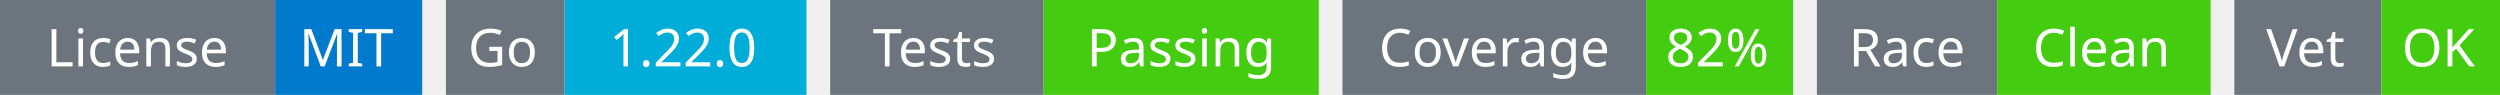
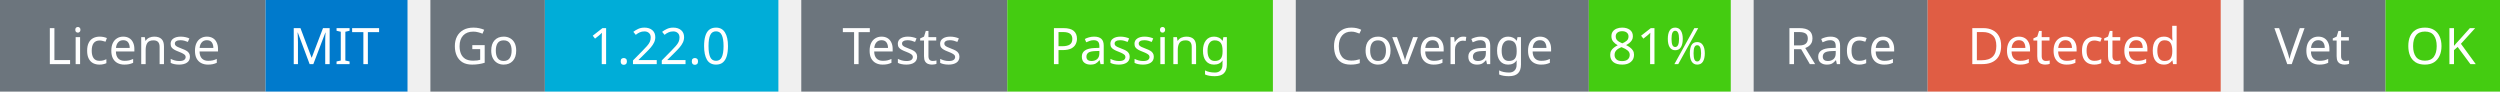
- <svg xmlns="http://www.w3.org/2000/svg" width="527" height="20" viewBox="0 0 527 20">
+ <svg xmlns="http://www.w3.org/2000/svg" width="546" height="20" viewBox="0 0 546 20">
  <g transform="translate(0, 0)">
    <rect x="0" y="0" width="58" height="20" fill="#6c757d" />
    <rect x="58" y="0" width="31" height="20" fill="#007acc" />
    <text x="29" y="14" text-anchor="middle" font-family="sans-serif" font-size="11" fill="white">License</text>
    <text x="73" y="14" text-anchor="middle" font-family="sans-serif" font-size="11" fill="white">MIT</text>
  </g>
  <g transform="translate(94, 0)">
    <rect x="0" y="0" width="25" height="20" fill="#6c757d" />
    <rect x="25" y="0" width="51" height="20" fill="#00ADD8" />
    <text x="12" y="14" text-anchor="middle" font-family="sans-serif" font-size="11" fill="white">Go</text>
    <text x="50" y="14" text-anchor="middle" font-family="sans-serif" font-size="11" fill="white">1.22.0</text>
  </g>
  <g transform="translate(175, 0)">
    <rect x="0" y="0" width="45" height="20" fill="#6c757d" />
    <rect x="45" y="0" width="58" height="20" fill="#4c1" />
    <text x="22" y="14" text-anchor="middle" font-family="sans-serif" font-size="11" fill="white">Tests</text>
    <text x="74" y="14" text-anchor="middle" font-family="sans-serif" font-size="11" fill="white">Passing</text>
  </g>
  <g transform="translate(283, 0)">
    <rect x="0" y="0" width="64" height="20" fill="#6c757d" />
    <rect x="64" y="0" width="31" height="20" fill="#4c1" />
    <text x="32" y="14" text-anchor="middle" font-family="sans-serif" font-size="11" fill="white">Coverage</text>
-     <text x="79" y="14" text-anchor="middle" font-family="sans-serif" font-size="11" fill="white">82%</text>
+     <text x="79" y="14" text-anchor="middle" font-family="sans-serif" font-size="11" fill="white">81%</text>
  </g>
  <g transform="translate(383, 0)">
    <rect x="0" y="0" width="38" height="20" fill="#6c757d" />
-     <rect x="38" y="0" width="45" height="20" fill="#4c1" />
+     <rect x="38" y="0" width="64" height="20" fill="#e05d44" />
    <text x="19" y="14" text-anchor="middle" font-family="sans-serif" font-size="11" fill="white">Race</text>
-     <text x="60" y="14" text-anchor="middle" font-family="sans-serif" font-size="11" fill="white">Clean</text>
+     <text x="70" y="14" text-anchor="middle" font-family="sans-serif" font-size="11" fill="white">Detected</text>
  </g>
-   <g transform="translate(471, 0)">
+   <g transform="translate(490, 0)">
    <rect x="0" y="0" width="31" height="20" fill="#6c757d" />
    <rect x="31" y="0" width="25" height="20" fill="#4c1" />
    <text x="15" y="14" text-anchor="middle" font-family="sans-serif" font-size="11" fill="white">Vet</text>
    <text x="43" y="14" text-anchor="middle" font-family="sans-serif" font-size="11" fill="white">OK</text>
  </g>
</svg>
